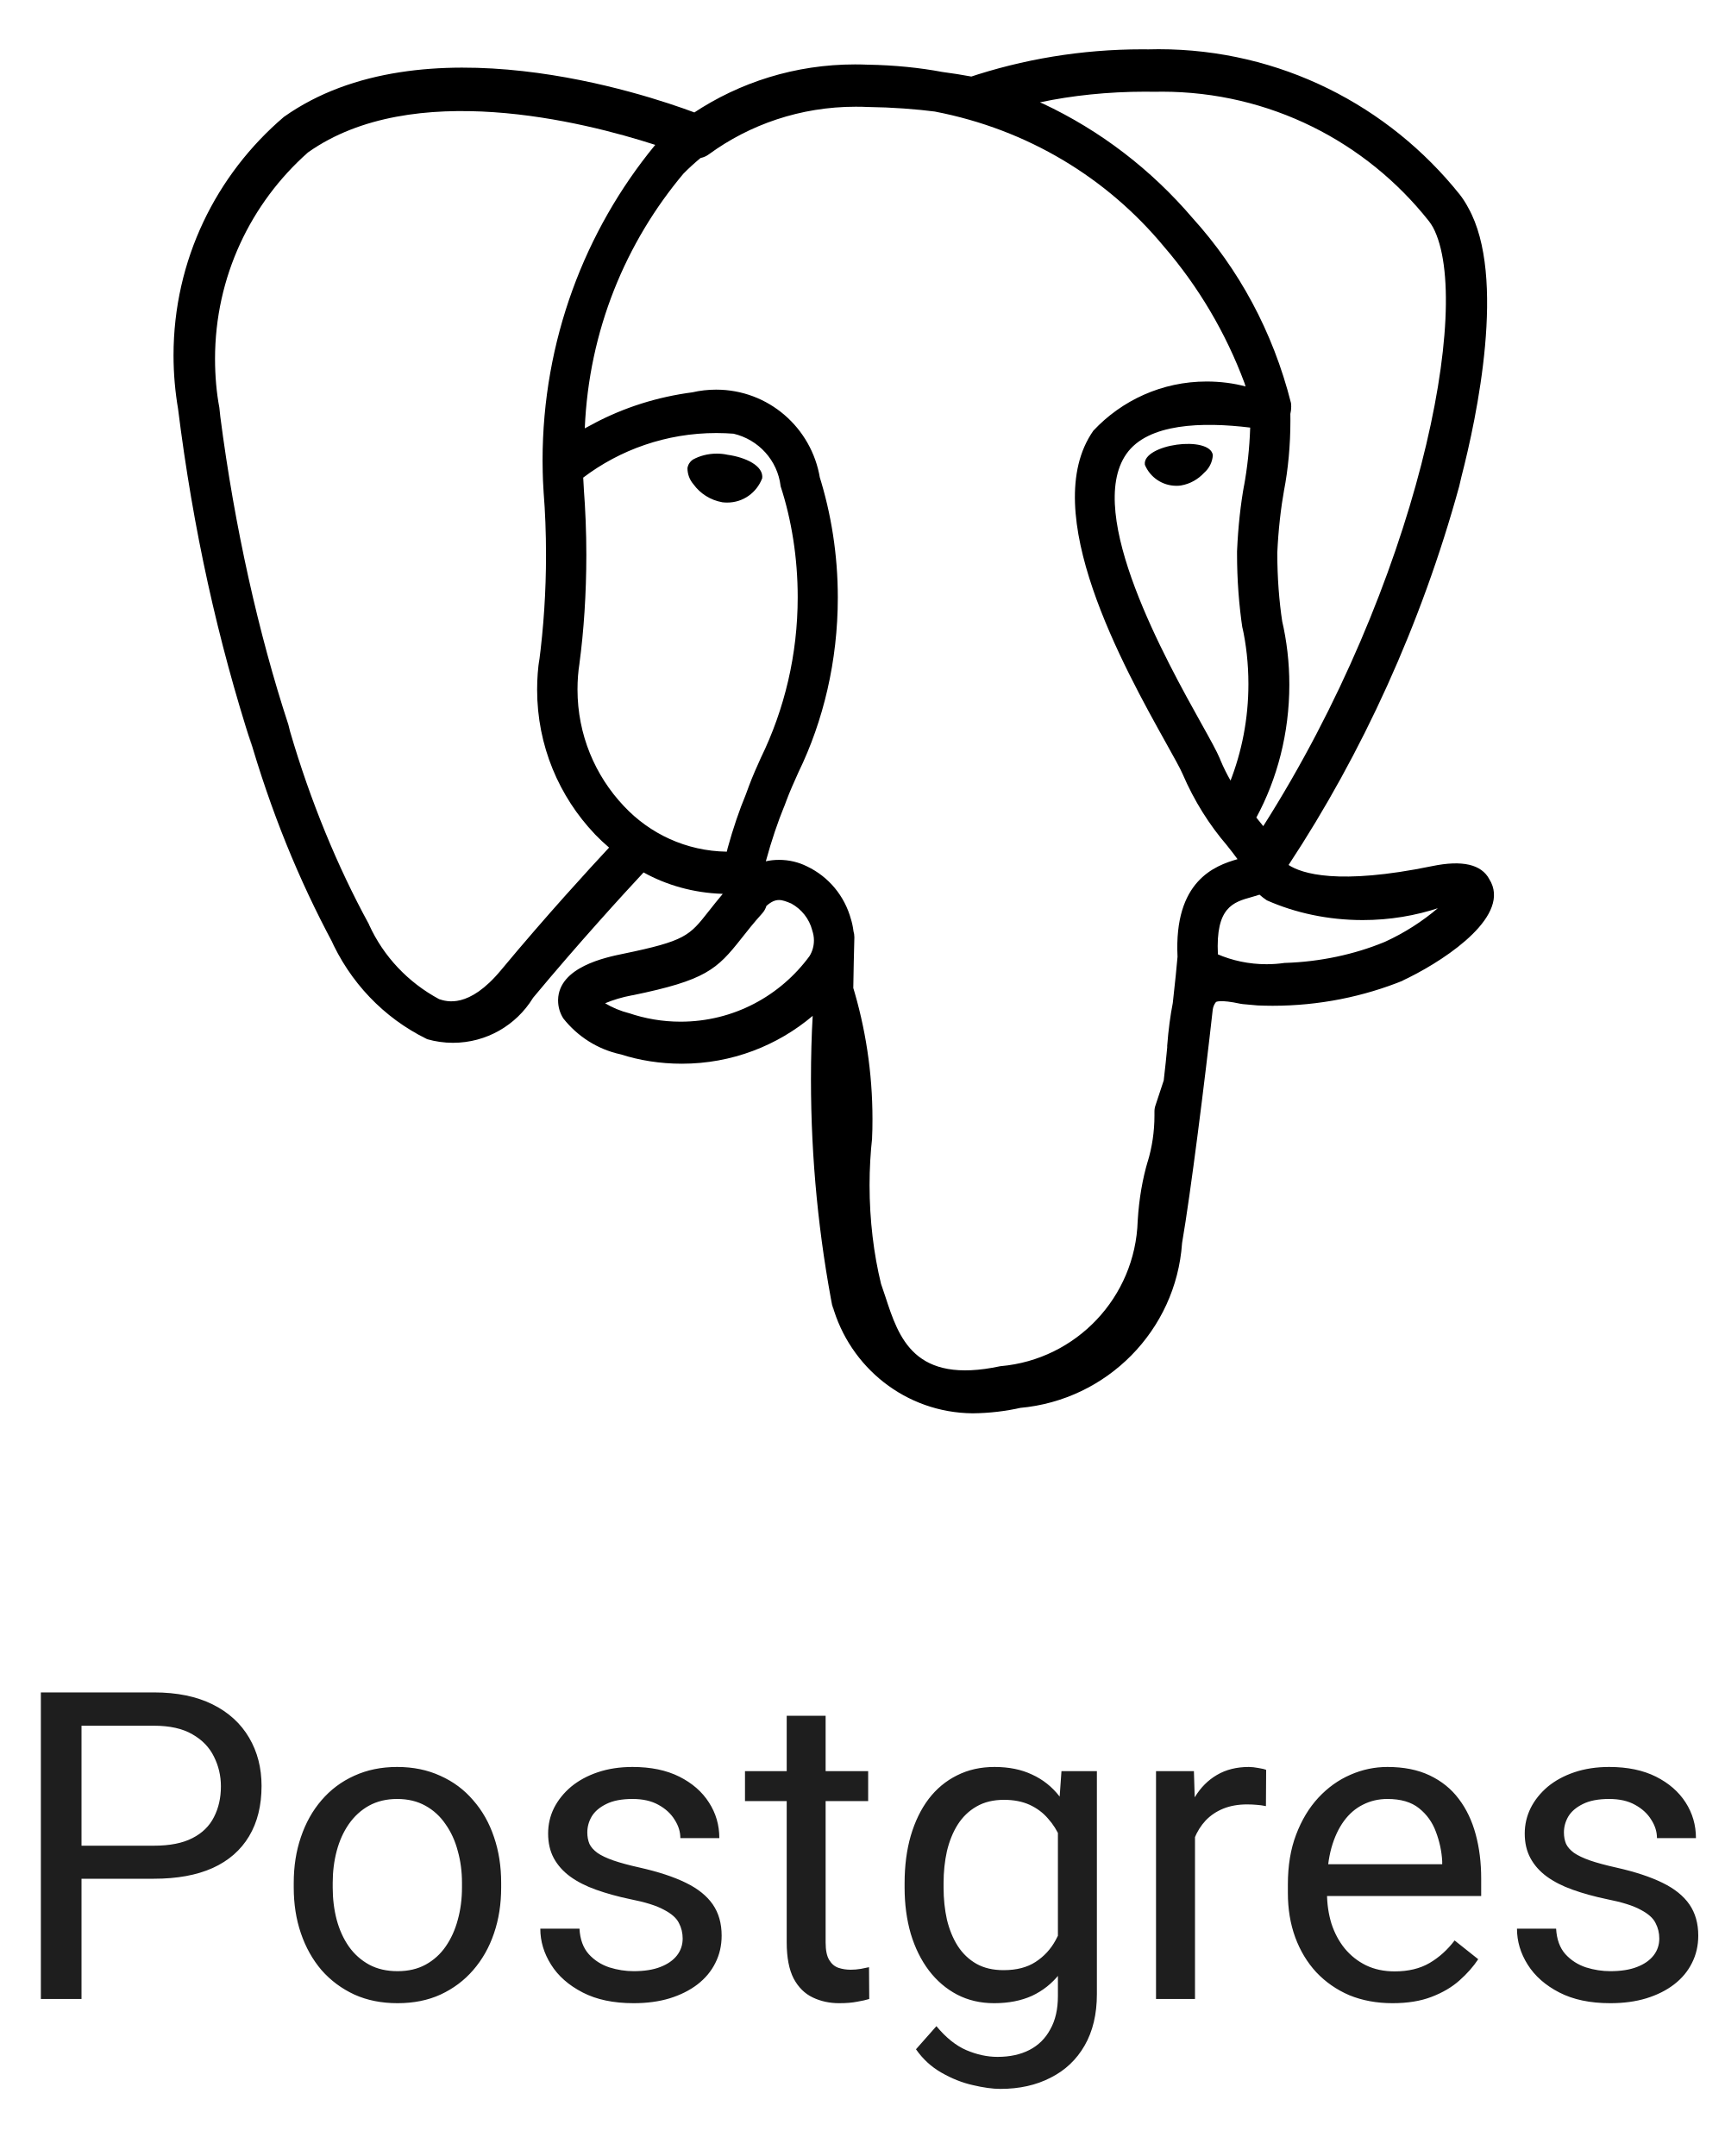
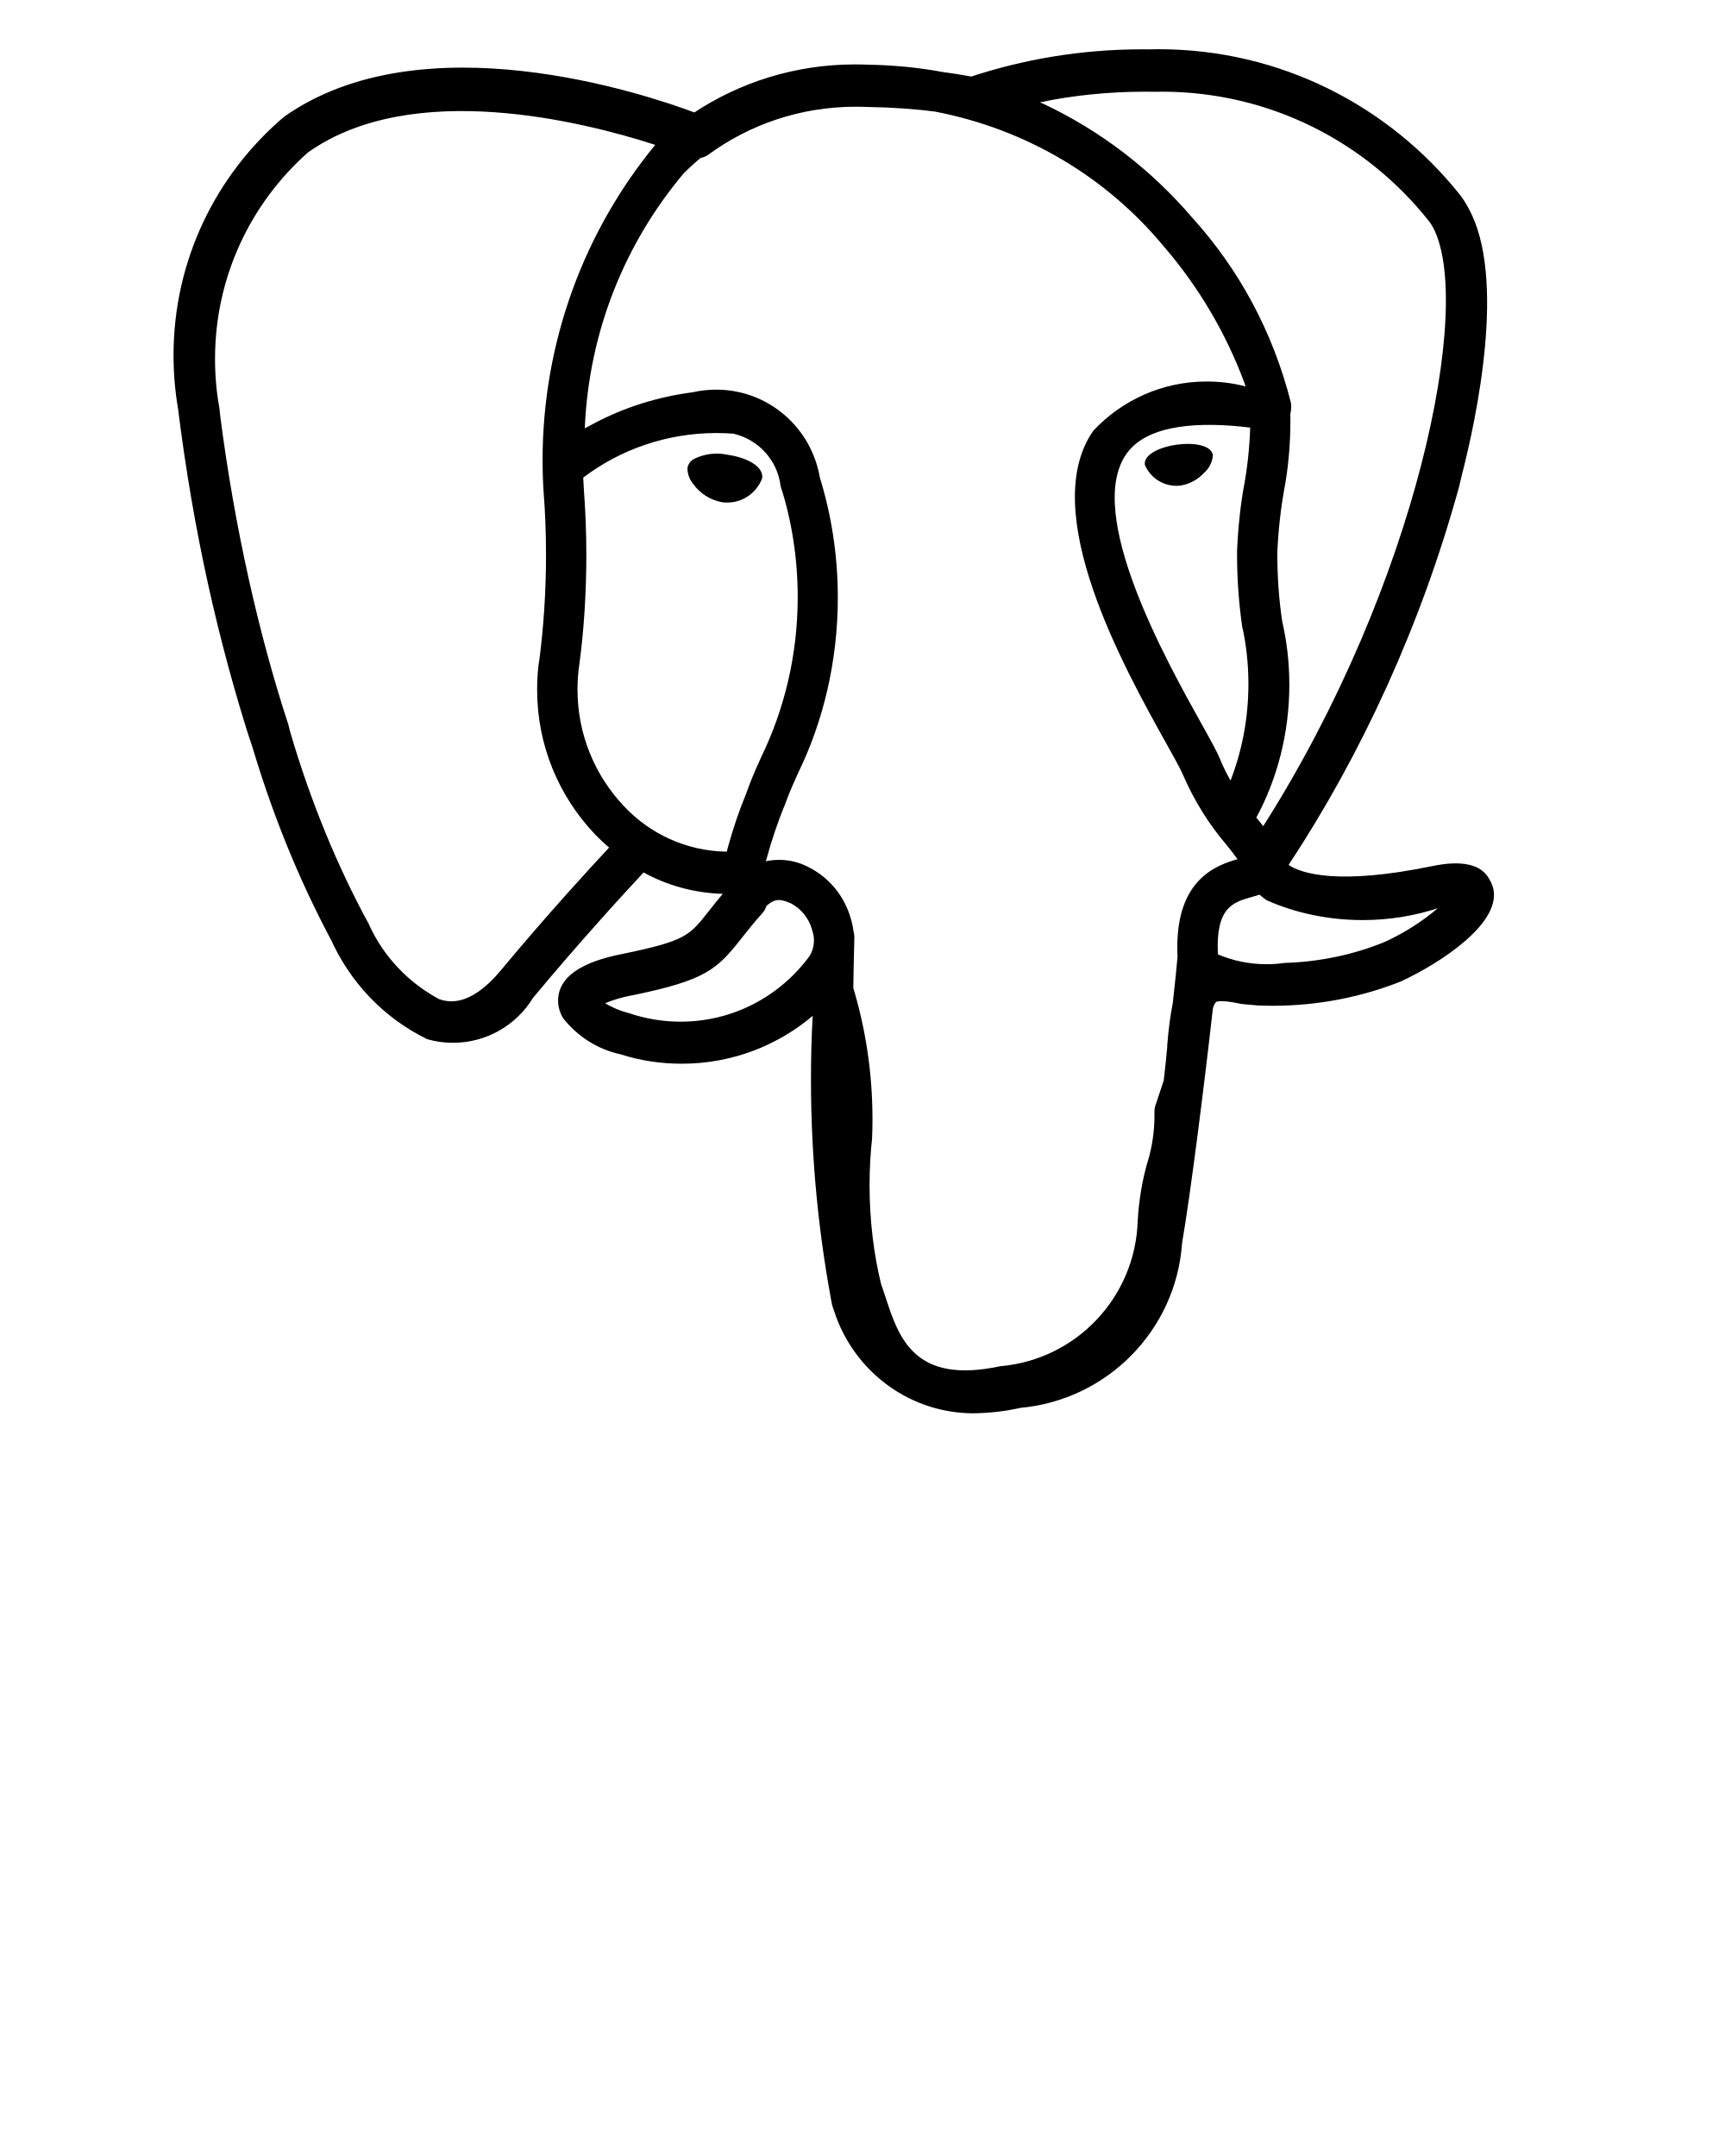
<svg xmlns="http://www.w3.org/2000/svg" width="32" height="40" viewBox="0 0 32 40" fill="none">
-   <path d="M2.855 34.856H1.336V34.243H2.855C3.15 34.243 3.388 34.196 3.57 34.102C3.753 34.009 3.885 33.879 3.969 33.712C4.055 33.545 4.098 33.355 4.098 33.142C4.098 32.946 4.055 32.763 3.969 32.591C3.885 32.419 3.753 32.281 3.57 32.177C3.388 32.07 3.15 32.017 2.855 32.017H1.512V37.087H0.758V31.399H2.855C3.285 31.399 3.648 31.474 3.945 31.622C4.242 31.77 4.467 31.976 4.621 32.239C4.775 32.5 4.852 32.798 4.852 33.134C4.852 33.498 4.775 33.809 4.621 34.067C4.467 34.325 4.242 34.522 3.945 34.657C3.648 34.79 3.285 34.856 2.855 34.856ZM5.449 35.02V34.931C5.449 34.626 5.493 34.343 5.582 34.083C5.671 33.82 5.798 33.592 5.965 33.399C6.132 33.204 6.333 33.053 6.57 32.946C6.807 32.837 7.073 32.782 7.367 32.782C7.664 32.782 7.931 32.837 8.168 32.946C8.408 33.053 8.611 33.204 8.777 33.399C8.947 33.592 9.076 33.82 9.164 34.083C9.253 34.343 9.297 34.626 9.297 34.931V35.02C9.297 35.325 9.253 35.608 9.164 35.868C9.076 36.129 8.947 36.356 8.777 36.552C8.611 36.744 8.409 36.895 8.172 37.005C7.938 37.112 7.672 37.165 7.375 37.165C7.078 37.165 6.811 37.112 6.574 37.005C6.337 36.895 6.134 36.744 5.965 36.552C5.798 36.356 5.671 36.129 5.582 35.868C5.493 35.608 5.449 35.325 5.449 35.02ZM6.172 34.931V35.02C6.172 35.231 6.197 35.431 6.246 35.618C6.296 35.803 6.37 35.967 6.469 36.11C6.57 36.254 6.697 36.367 6.848 36.45C6.999 36.531 7.174 36.571 7.375 36.571C7.573 36.571 7.746 36.531 7.895 36.45C8.046 36.367 8.171 36.254 8.27 36.11C8.368 35.967 8.443 35.803 8.492 35.618C8.544 35.431 8.57 35.231 8.57 35.02V34.931C8.57 34.722 8.544 34.526 8.492 34.341C8.443 34.153 8.367 33.988 8.266 33.845C8.167 33.699 8.042 33.584 7.891 33.501C7.742 33.418 7.568 33.376 7.367 33.376C7.169 33.376 6.995 33.418 6.844 33.501C6.695 33.584 6.57 33.699 6.469 33.845C6.37 33.988 6.296 34.153 6.246 34.341C6.197 34.526 6.172 34.722 6.172 34.931ZM12.664 35.966C12.664 35.862 12.641 35.765 12.594 35.677C12.55 35.586 12.457 35.504 12.316 35.431C12.178 35.355 11.97 35.29 11.691 35.235C11.457 35.186 11.245 35.127 11.055 35.059C10.867 34.992 10.707 34.91 10.574 34.813C10.444 34.717 10.344 34.604 10.273 34.474C10.203 34.343 10.168 34.191 10.168 34.017C10.168 33.85 10.204 33.692 10.277 33.544C10.353 33.395 10.458 33.264 10.594 33.149C10.732 33.035 10.897 32.945 11.09 32.88C11.283 32.815 11.497 32.782 11.734 32.782C12.073 32.782 12.362 32.842 12.602 32.962C12.841 33.082 13.025 33.242 13.152 33.442C13.28 33.64 13.344 33.86 13.344 34.102H12.621C12.621 33.985 12.586 33.872 12.516 33.763C12.448 33.651 12.348 33.558 12.215 33.485C12.085 33.412 11.925 33.376 11.734 33.376C11.534 33.376 11.371 33.407 11.246 33.47C11.124 33.53 11.034 33.606 10.977 33.7C10.922 33.794 10.895 33.893 10.895 33.997C10.895 34.075 10.908 34.145 10.934 34.208C10.962 34.268 11.012 34.324 11.082 34.376C11.152 34.425 11.251 34.472 11.379 34.517C11.507 34.561 11.669 34.605 11.867 34.649C12.213 34.727 12.499 34.821 12.723 34.931C12.947 35.04 13.113 35.174 13.223 35.333C13.332 35.492 13.387 35.684 13.387 35.911C13.387 36.096 13.348 36.265 13.27 36.419C13.194 36.572 13.083 36.705 12.938 36.817C12.794 36.927 12.622 37.013 12.422 37.075C12.224 37.135 12.001 37.165 11.754 37.165C11.382 37.165 11.066 37.099 10.809 36.966C10.551 36.833 10.355 36.661 10.223 36.45C10.09 36.239 10.023 36.017 10.023 35.782H10.75C10.76 35.98 10.818 36.138 10.922 36.255C11.026 36.369 11.154 36.451 11.305 36.501C11.456 36.548 11.605 36.571 11.754 36.571C11.952 36.571 12.117 36.545 12.25 36.493C12.385 36.441 12.488 36.369 12.559 36.278C12.629 36.187 12.664 36.083 12.664 35.966ZM16.105 32.86V33.415H13.82V32.86H16.105ZM14.594 31.833H15.316V36.04C15.316 36.183 15.338 36.291 15.383 36.364C15.427 36.437 15.484 36.485 15.555 36.509C15.625 36.532 15.7 36.544 15.781 36.544C15.841 36.544 15.904 36.539 15.969 36.528C16.037 36.515 16.087 36.505 16.121 36.497L16.125 37.087C16.068 37.105 15.992 37.122 15.898 37.138C15.807 37.156 15.697 37.165 15.566 37.165C15.389 37.165 15.227 37.13 15.078 37.059C14.93 36.989 14.811 36.872 14.723 36.708C14.637 36.541 14.594 36.317 14.594 36.036V31.833ZM19.691 32.86H20.348V36.997C20.348 37.369 20.272 37.687 20.121 37.95C19.97 38.213 19.759 38.412 19.488 38.548C19.22 38.686 18.91 38.755 18.559 38.755C18.413 38.755 18.241 38.731 18.043 38.684C17.848 38.64 17.655 38.563 17.465 38.454C17.277 38.347 17.12 38.203 16.992 38.02L17.371 37.591C17.548 37.804 17.733 37.953 17.926 38.036C18.121 38.119 18.314 38.161 18.504 38.161C18.733 38.161 18.931 38.118 19.098 38.032C19.264 37.946 19.393 37.819 19.484 37.649C19.578 37.483 19.625 37.277 19.625 37.032V33.79L19.691 32.86ZM16.781 35.02V34.938C16.781 34.615 16.819 34.322 16.895 34.059C16.973 33.794 17.083 33.566 17.227 33.376C17.372 33.186 17.548 33.04 17.754 32.938C17.96 32.834 18.191 32.782 18.449 32.782C18.715 32.782 18.947 32.829 19.145 32.923C19.345 33.014 19.514 33.148 19.652 33.325C19.793 33.5 19.904 33.711 19.984 33.958C20.065 34.205 20.121 34.485 20.152 34.798V35.157C20.124 35.467 20.068 35.746 19.984 35.993C19.904 36.24 19.793 36.451 19.652 36.626C19.514 36.8 19.345 36.934 19.145 37.028C18.944 37.119 18.71 37.165 18.441 37.165C18.189 37.165 17.96 37.112 17.754 37.005C17.551 36.898 17.376 36.748 17.23 36.556C17.085 36.363 16.973 36.136 16.895 35.876C16.819 35.613 16.781 35.328 16.781 35.02ZM17.504 34.938V35.02C17.504 35.231 17.525 35.429 17.566 35.614C17.611 35.799 17.677 35.962 17.766 36.102C17.857 36.243 17.973 36.354 18.113 36.434C18.254 36.513 18.422 36.552 18.617 36.552C18.857 36.552 19.055 36.501 19.211 36.399C19.367 36.298 19.491 36.164 19.582 35.997C19.676 35.83 19.749 35.649 19.801 35.454V34.513C19.772 34.369 19.728 34.231 19.668 34.099C19.611 33.963 19.535 33.843 19.441 33.739C19.35 33.632 19.237 33.548 19.102 33.485C18.966 33.423 18.807 33.392 18.625 33.392C18.427 33.392 18.256 33.433 18.113 33.517C17.973 33.597 17.857 33.709 17.766 33.852C17.677 33.993 17.611 34.157 17.566 34.345C17.525 34.53 17.504 34.727 17.504 34.938ZM22.168 33.524V37.087H21.445V32.86H22.148L22.168 33.524ZM23.488 32.837L23.484 33.509C23.424 33.496 23.367 33.488 23.312 33.485C23.26 33.48 23.201 33.477 23.133 33.477C22.966 33.477 22.819 33.504 22.691 33.556C22.564 33.608 22.456 33.681 22.367 33.774C22.279 33.868 22.208 33.98 22.156 34.11C22.107 34.238 22.074 34.379 22.059 34.532L21.855 34.649C21.855 34.394 21.88 34.155 21.93 33.931C21.982 33.707 22.061 33.509 22.168 33.337C22.275 33.162 22.41 33.027 22.574 32.931C22.741 32.832 22.939 32.782 23.168 32.782C23.22 32.782 23.28 32.789 23.348 32.802C23.415 32.812 23.462 32.824 23.488 32.837ZM25.832 37.165C25.538 37.165 25.271 37.115 25.031 37.017C24.794 36.915 24.59 36.773 24.418 36.591C24.249 36.408 24.119 36.192 24.027 35.942C23.936 35.692 23.891 35.419 23.891 35.122V34.958C23.891 34.614 23.941 34.308 24.043 34.04C24.145 33.769 24.283 33.54 24.457 33.352C24.631 33.165 24.829 33.023 25.051 32.927C25.272 32.83 25.501 32.782 25.738 32.782C26.04 32.782 26.301 32.834 26.52 32.938C26.741 33.043 26.922 33.188 27.062 33.376C27.203 33.561 27.307 33.78 27.375 34.032C27.443 34.282 27.477 34.556 27.477 34.852V35.177H24.32V34.587H26.754V34.532C26.744 34.345 26.704 34.162 26.637 33.985C26.572 33.808 26.467 33.662 26.324 33.548C26.181 33.433 25.986 33.376 25.738 33.376C25.574 33.376 25.423 33.411 25.285 33.481C25.147 33.549 25.029 33.651 24.93 33.786C24.831 33.922 24.754 34.087 24.699 34.282C24.645 34.477 24.617 34.703 24.617 34.958V35.122C24.617 35.322 24.645 35.511 24.699 35.688C24.756 35.863 24.838 36.017 24.945 36.149C25.055 36.282 25.186 36.386 25.34 36.462C25.496 36.537 25.673 36.575 25.871 36.575C26.126 36.575 26.342 36.523 26.52 36.419C26.697 36.315 26.852 36.175 26.984 36.001L27.422 36.349C27.331 36.487 27.215 36.618 27.074 36.743C26.934 36.868 26.76 36.97 26.555 37.048C26.352 37.126 26.111 37.165 25.832 37.165ZM30.781 35.966C30.781 35.862 30.758 35.765 30.711 35.677C30.667 35.586 30.574 35.504 30.434 35.431C30.296 35.355 30.087 35.29 29.809 35.235C29.574 35.186 29.362 35.127 29.172 35.059C28.984 34.992 28.824 34.91 28.691 34.813C28.561 34.717 28.461 34.604 28.391 34.474C28.32 34.343 28.285 34.191 28.285 34.017C28.285 33.85 28.322 33.692 28.395 33.544C28.47 33.395 28.576 33.264 28.711 33.149C28.849 33.035 29.014 32.945 29.207 32.88C29.4 32.815 29.615 32.782 29.852 32.782C30.19 32.782 30.479 32.842 30.719 32.962C30.958 33.082 31.142 33.242 31.27 33.442C31.397 33.64 31.461 33.86 31.461 34.102H30.738C30.738 33.985 30.703 33.872 30.633 33.763C30.565 33.651 30.465 33.558 30.332 33.485C30.202 33.412 30.042 33.376 29.852 33.376C29.651 33.376 29.488 33.407 29.363 33.47C29.241 33.53 29.151 33.606 29.094 33.7C29.039 33.794 29.012 33.893 29.012 33.997C29.012 34.075 29.025 34.145 29.051 34.208C29.079 34.268 29.129 34.324 29.199 34.376C29.27 34.425 29.369 34.472 29.496 34.517C29.624 34.561 29.787 34.605 29.984 34.649C30.331 34.727 30.616 34.821 30.84 34.931C31.064 35.04 31.23 35.174 31.34 35.333C31.449 35.492 31.504 35.684 31.504 35.911C31.504 36.096 31.465 36.265 31.387 36.419C31.311 36.572 31.201 36.705 31.055 36.817C30.912 36.927 30.74 37.013 30.539 37.075C30.341 37.135 30.119 37.165 29.871 37.165C29.499 37.165 29.184 37.099 28.926 36.966C28.668 36.833 28.473 36.661 28.34 36.45C28.207 36.239 28.141 36.017 28.141 35.782H28.867C28.878 35.98 28.935 36.138 29.039 36.255C29.143 36.369 29.271 36.451 29.422 36.501C29.573 36.548 29.723 36.571 29.871 36.571C30.069 36.571 30.234 36.545 30.367 36.493C30.503 36.441 30.605 36.369 30.676 36.278C30.746 36.187 30.781 36.083 30.781 35.966Z" fill="#1E1E1E" />
  <path d="M22.499 8.444C22.491 8.575 22.43 8.691 22.338 8.771L22.337 8.772C22.226 8.892 22.079 8.977 21.912 9.006L21.907 9.007C21.884 9.011 21.856 9.013 21.828 9.013C21.827 9.013 21.826 9.013 21.825 9.013C21.561 9.013 21.335 8.854 21.239 8.625L21.238 8.621C21.212 8.434 21.516 8.293 21.829 8.25C22.142 8.206 22.474 8.259 22.499 8.444ZM14.137 8.878C14.035 9.141 13.785 9.324 13.491 9.324C13.488 9.324 13.485 9.324 13.482 9.324H13.483C13.452 9.324 13.424 9.321 13.394 9.318H13.397C13.177 9.278 12.99 9.157 12.866 8.987L12.864 8.984C12.795 8.905 12.753 8.8 12.753 8.686V8.685C12.763 8.62 12.799 8.564 12.85 8.529L12.851 8.528C12.979 8.457 13.133 8.416 13.296 8.416C13.366 8.416 13.434 8.423 13.5 8.438L13.494 8.437C13.828 8.483 14.172 8.641 14.139 8.878H14.137ZM23.434 15.327L23.343 15.214L23.306 15.168C23.692 14.454 23.918 13.604 23.918 12.703C23.918 12.291 23.871 11.891 23.781 11.506L23.788 11.542C23.729 11.16 23.695 10.718 23.695 10.27C23.695 10.264 23.695 10.258 23.695 10.252C23.714 9.829 23.759 9.434 23.828 9.047L23.819 9.103C23.895 8.711 23.938 8.261 23.938 7.8C23.938 7.757 23.938 7.715 23.937 7.672V7.679C23.947 7.638 23.953 7.591 23.953 7.542C23.953 7.52 23.951 7.498 23.949 7.476V7.478C23.612 6.145 22.978 4.99 22.12 4.042L22.126 4.049C21.357 3.147 20.412 2.421 19.342 1.92L19.291 1.899C19.878 1.773 20.553 1.701 21.245 1.701C21.308 1.701 21.372 1.702 21.435 1.703H21.426C21.464 1.702 21.508 1.701 21.552 1.701C23.559 1.701 25.346 2.637 26.502 4.096L26.512 4.109C26.535 4.14 26.559 4.174 26.579 4.211L26.582 4.215C27.345 5.644 26.291 10.831 23.433 15.329L23.434 15.327ZM23.192 7.932C23.179 8.316 23.139 8.68 23.074 9.035L23.081 8.989C23.015 9.347 22.968 9.774 22.949 10.208L22.948 10.229C22.948 10.243 22.948 10.259 22.948 10.276C22.948 10.755 22.983 11.225 23.052 11.684L23.046 11.632C23.117 11.95 23.159 12.315 23.159 12.69C23.159 13.334 23.037 13.95 22.815 14.514L22.827 14.481C22.763 14.37 22.696 14.237 22.638 14.098L22.629 14.074C22.573 13.94 22.453 13.723 22.286 13.424C21.637 12.26 20.117 9.534 20.895 8.422C21.295 7.85 22.309 7.825 23.192 7.933L23.192 7.932ZM22.593 17.707C22.549 16.831 22.876 16.738 23.222 16.642C23.27 16.629 23.317 16.614 23.365 16.599C23.407 16.636 23.453 16.672 23.501 16.704L23.506 16.706C24.029 16.937 24.638 17.07 25.279 17.07C25.779 17.07 26.259 16.989 26.708 16.839L26.675 16.848C26.385 17.095 26.055 17.307 25.697 17.471L25.671 17.482C25.127 17.705 24.497 17.844 23.837 17.865H23.829C23.728 17.88 23.613 17.889 23.495 17.889C23.17 17.889 22.859 17.822 22.578 17.7L22.593 17.706L22.593 17.707ZM21.654 19.417C21.636 19.603 21.616 19.813 21.588 20.045L21.435 20.508C21.423 20.541 21.416 20.58 21.416 20.621C21.416 20.643 21.416 20.67 21.416 20.696C21.416 20.995 21.372 21.285 21.289 21.558L21.294 21.537C21.196 21.865 21.129 22.246 21.106 22.638L21.105 22.651C21.061 24.072 19.962 25.222 18.567 25.346L18.556 25.347C16.958 25.69 16.674 24.823 16.425 24.059C16.399 23.979 16.372 23.899 16.344 23.82C16.209 23.27 16.131 22.638 16.131 21.988C16.131 21.685 16.148 21.385 16.181 21.09L16.177 21.126C16.183 21.018 16.185 20.891 16.185 20.763C16.185 19.898 16.055 19.062 15.813 18.276L15.829 18.336C15.834 18.026 15.84 17.713 15.849 17.396C15.849 17.393 15.849 17.389 15.849 17.386C15.849 17.347 15.843 17.31 15.832 17.274L15.833 17.277C15.822 17.192 15.806 17.118 15.784 17.047L15.787 17.058C15.668 16.618 15.368 16.264 14.973 16.075L14.964 16.071C14.816 15.997 14.64 15.953 14.454 15.953C14.366 15.953 14.281 15.962 14.199 15.981L14.207 15.979C14.315 15.583 14.426 15.259 14.554 14.943L14.532 15.005L14.588 14.855C14.65 14.687 14.729 14.512 14.812 14.327C15.273 13.379 15.542 12.264 15.542 11.086C15.542 10.295 15.421 9.532 15.195 8.815L15.21 8.868C15.055 7.933 14.252 7.229 13.285 7.229C13.133 7.229 12.985 7.246 12.843 7.279L12.857 7.277C12.185 7.364 11.577 7.562 11.025 7.852L11.054 7.838C10.985 7.873 10.916 7.91 10.848 7.947C10.924 6.136 11.604 4.497 12.688 3.21L12.678 3.222C12.777 3.121 12.882 3.026 12.99 2.936L12.998 2.931C13.056 2.919 13.107 2.895 13.151 2.862L13.15 2.863C13.904 2.311 14.85 1.98 15.873 1.98C15.955 1.98 16.036 1.981 16.116 1.986L16.105 1.985C16.549 1.991 16.977 2.022 17.399 2.076L17.343 2.07C19.067 2.402 20.538 3.304 21.588 4.57L21.598 4.582C22.229 5.315 22.74 6.174 23.088 7.111L23.106 7.17C22.89 7.111 22.641 7.078 22.384 7.078C21.555 7.078 20.808 7.429 20.283 7.99L20.282 7.991C19.235 9.487 20.855 12.392 21.632 13.787C21.775 14.043 21.898 14.264 21.937 14.357C22.156 14.865 22.432 15.301 22.764 15.688L22.758 15.681C22.831 15.773 22.902 15.862 22.957 15.94C22.534 16.061 21.775 16.343 21.844 17.75C21.831 17.915 21.799 18.221 21.756 18.609C21.711 18.836 21.674 19.113 21.653 19.394L21.651 19.417L21.654 19.417ZM13.889 14.595L13.834 14.744C13.718 15.021 13.598 15.373 13.499 15.733L13.483 15.801C12.729 15.79 12.053 15.468 11.575 14.957L11.573 14.955C11.04 14.392 10.713 13.63 10.713 12.791C10.713 12.624 10.725 12.461 10.751 12.3L10.748 12.318C10.83 11.711 10.877 11.009 10.877 10.296C10.877 9.873 10.86 9.454 10.828 9.038L10.832 9.093C10.826 9.003 10.821 8.924 10.819 8.861C11.498 8.346 12.358 8.034 13.29 8.034C13.402 8.034 13.511 8.039 13.62 8.047L13.606 8.046C14.073 8.155 14.425 8.542 14.481 9.019L14.482 9.024C14.682 9.638 14.798 10.345 14.798 11.079C14.798 12.147 14.553 13.158 14.115 14.059L14.133 14.018C14.044 14.215 13.961 14.4 13.889 14.594V14.595ZM11.681 18.801C11.508 18.757 11.356 18.693 11.218 18.609L11.226 18.613C11.371 18.552 11.542 18.5 11.719 18.467L11.735 18.465C13.089 18.186 13.297 17.99 13.754 17.41C13.858 17.278 13.976 17.127 14.141 16.944C14.175 16.906 14.201 16.86 14.217 16.809L14.218 16.807C14.398 16.647 14.505 16.691 14.679 16.763C14.871 16.869 15.012 17.047 15.067 17.258L15.068 17.264C15.087 17.319 15.099 17.381 15.099 17.447C15.099 17.553 15.07 17.651 15.019 17.735L15.021 17.733C14.477 18.477 13.607 18.955 12.625 18.955C12.288 18.955 11.963 18.898 11.66 18.794L11.681 18.801ZM5.347 13.437C4.798 11.762 4.351 9.775 4.087 7.73L4.069 7.562C4.017 7.29 3.989 6.977 3.989 6.658C3.989 5.134 4.654 3.767 5.711 2.83L5.716 2.826C7.652 1.457 10.819 2.256 12.156 2.688L12.146 2.699C10.851 4.278 10.065 6.32 10.065 8.544C10.065 8.62 10.066 8.696 10.068 8.772V8.761C10.068 8.848 10.075 8.971 10.085 9.14C10.113 9.486 10.129 9.889 10.129 10.296C10.129 10.973 10.085 11.64 9.999 12.294L10.007 12.217C9.979 12.391 9.964 12.591 9.964 12.796C9.964 13.834 10.371 14.778 11.035 15.476L11.033 15.475C11.118 15.563 11.207 15.647 11.299 15.725C10.934 16.117 10.139 16.982 9.293 18C8.695 18.72 8.282 18.581 8.146 18.537C7.568 18.226 7.115 17.744 6.848 17.16L6.841 17.142C6.263 16.085 5.756 14.857 5.381 13.571L5.348 13.439L5.347 13.437ZM27.688 16.438C27.672 16.39 27.652 16.349 27.627 16.311L27.629 16.313C27.482 16.036 27.126 15.953 26.567 16.069C24.823 16.428 24.148 16.207 23.904 16.048C25.268 13.979 26.366 11.583 27.069 9.023L27.11 8.847C27.396 7.739 27.951 5.132 27.239 3.858C27.189 3.763 27.136 3.682 27.077 3.606L27.08 3.61C25.761 1.96 23.748 0.913 21.491 0.913C21.427 0.913 21.363 0.914 21.3 0.916H21.309C21.274 0.915 21.233 0.915 21.19 0.915C20.058 0.915 18.969 1.1 17.952 1.442L18.024 1.421C17.843 1.387 17.662 1.359 17.48 1.335C17.068 1.257 16.591 1.208 16.103 1.2H16.097C16.026 1.197 15.945 1.195 15.862 1.195C14.752 1.195 13.721 1.527 12.861 2.099L12.881 2.086C11.977 1.748 7.832 0.351 5.266 2.169C4.01 3.24 3.219 4.824 3.219 6.593C3.219 6.935 3.249 7.27 3.305 7.596L3.3 7.561C3.583 9.837 4.042 11.886 4.677 13.856L4.611 13.617C5.027 15.065 5.541 16.317 6.173 17.498L6.122 17.393C6.487 18.224 7.119 18.882 7.907 19.271L7.929 19.281C8.071 19.322 8.234 19.347 8.402 19.347C9.028 19.347 9.577 19.017 9.884 18.52L9.888 18.513C10.733 17.497 11.565 16.587 11.939 16.186C12.362 16.421 12.864 16.566 13.399 16.583H13.404L13.405 16.587C13.316 16.693 13.229 16.801 13.144 16.91C12.787 17.364 12.712 17.457 11.562 17.695C11.235 17.762 10.366 17.941 10.353 18.55C10.353 18.553 10.353 18.557 10.353 18.561C10.353 18.685 10.389 18.801 10.452 18.898L10.45 18.895C10.713 19.228 11.084 19.467 11.508 19.56L11.521 19.563C11.858 19.672 12.246 19.735 12.647 19.735C13.575 19.735 14.424 19.4 15.081 18.843L15.076 18.847C15.055 19.2 15.044 19.613 15.044 20.029C15.044 21.508 15.189 22.954 15.463 24.353L15.44 24.212C15.762 25.371 16.804 26.21 18.042 26.221H18.044C18.355 26.218 18.657 26.182 18.947 26.116L18.919 26.121C20.538 25.977 21.814 24.682 21.928 23.067L21.929 23.057C22.088 22.139 22.353 20.026 22.497 18.733C22.504 18.678 22.526 18.629 22.558 18.589L22.557 18.59C22.558 18.589 22.631 18.54 23.008 18.622L23.054 18.629L23.322 18.653L23.338 18.654C23.418 18.657 23.512 18.66 23.607 18.66C24.471 18.66 25.296 18.491 26.049 18.184L26.006 18.199C26.686 17.884 27.91 17.111 27.688 16.438Z" fill="black" />
</svg>
